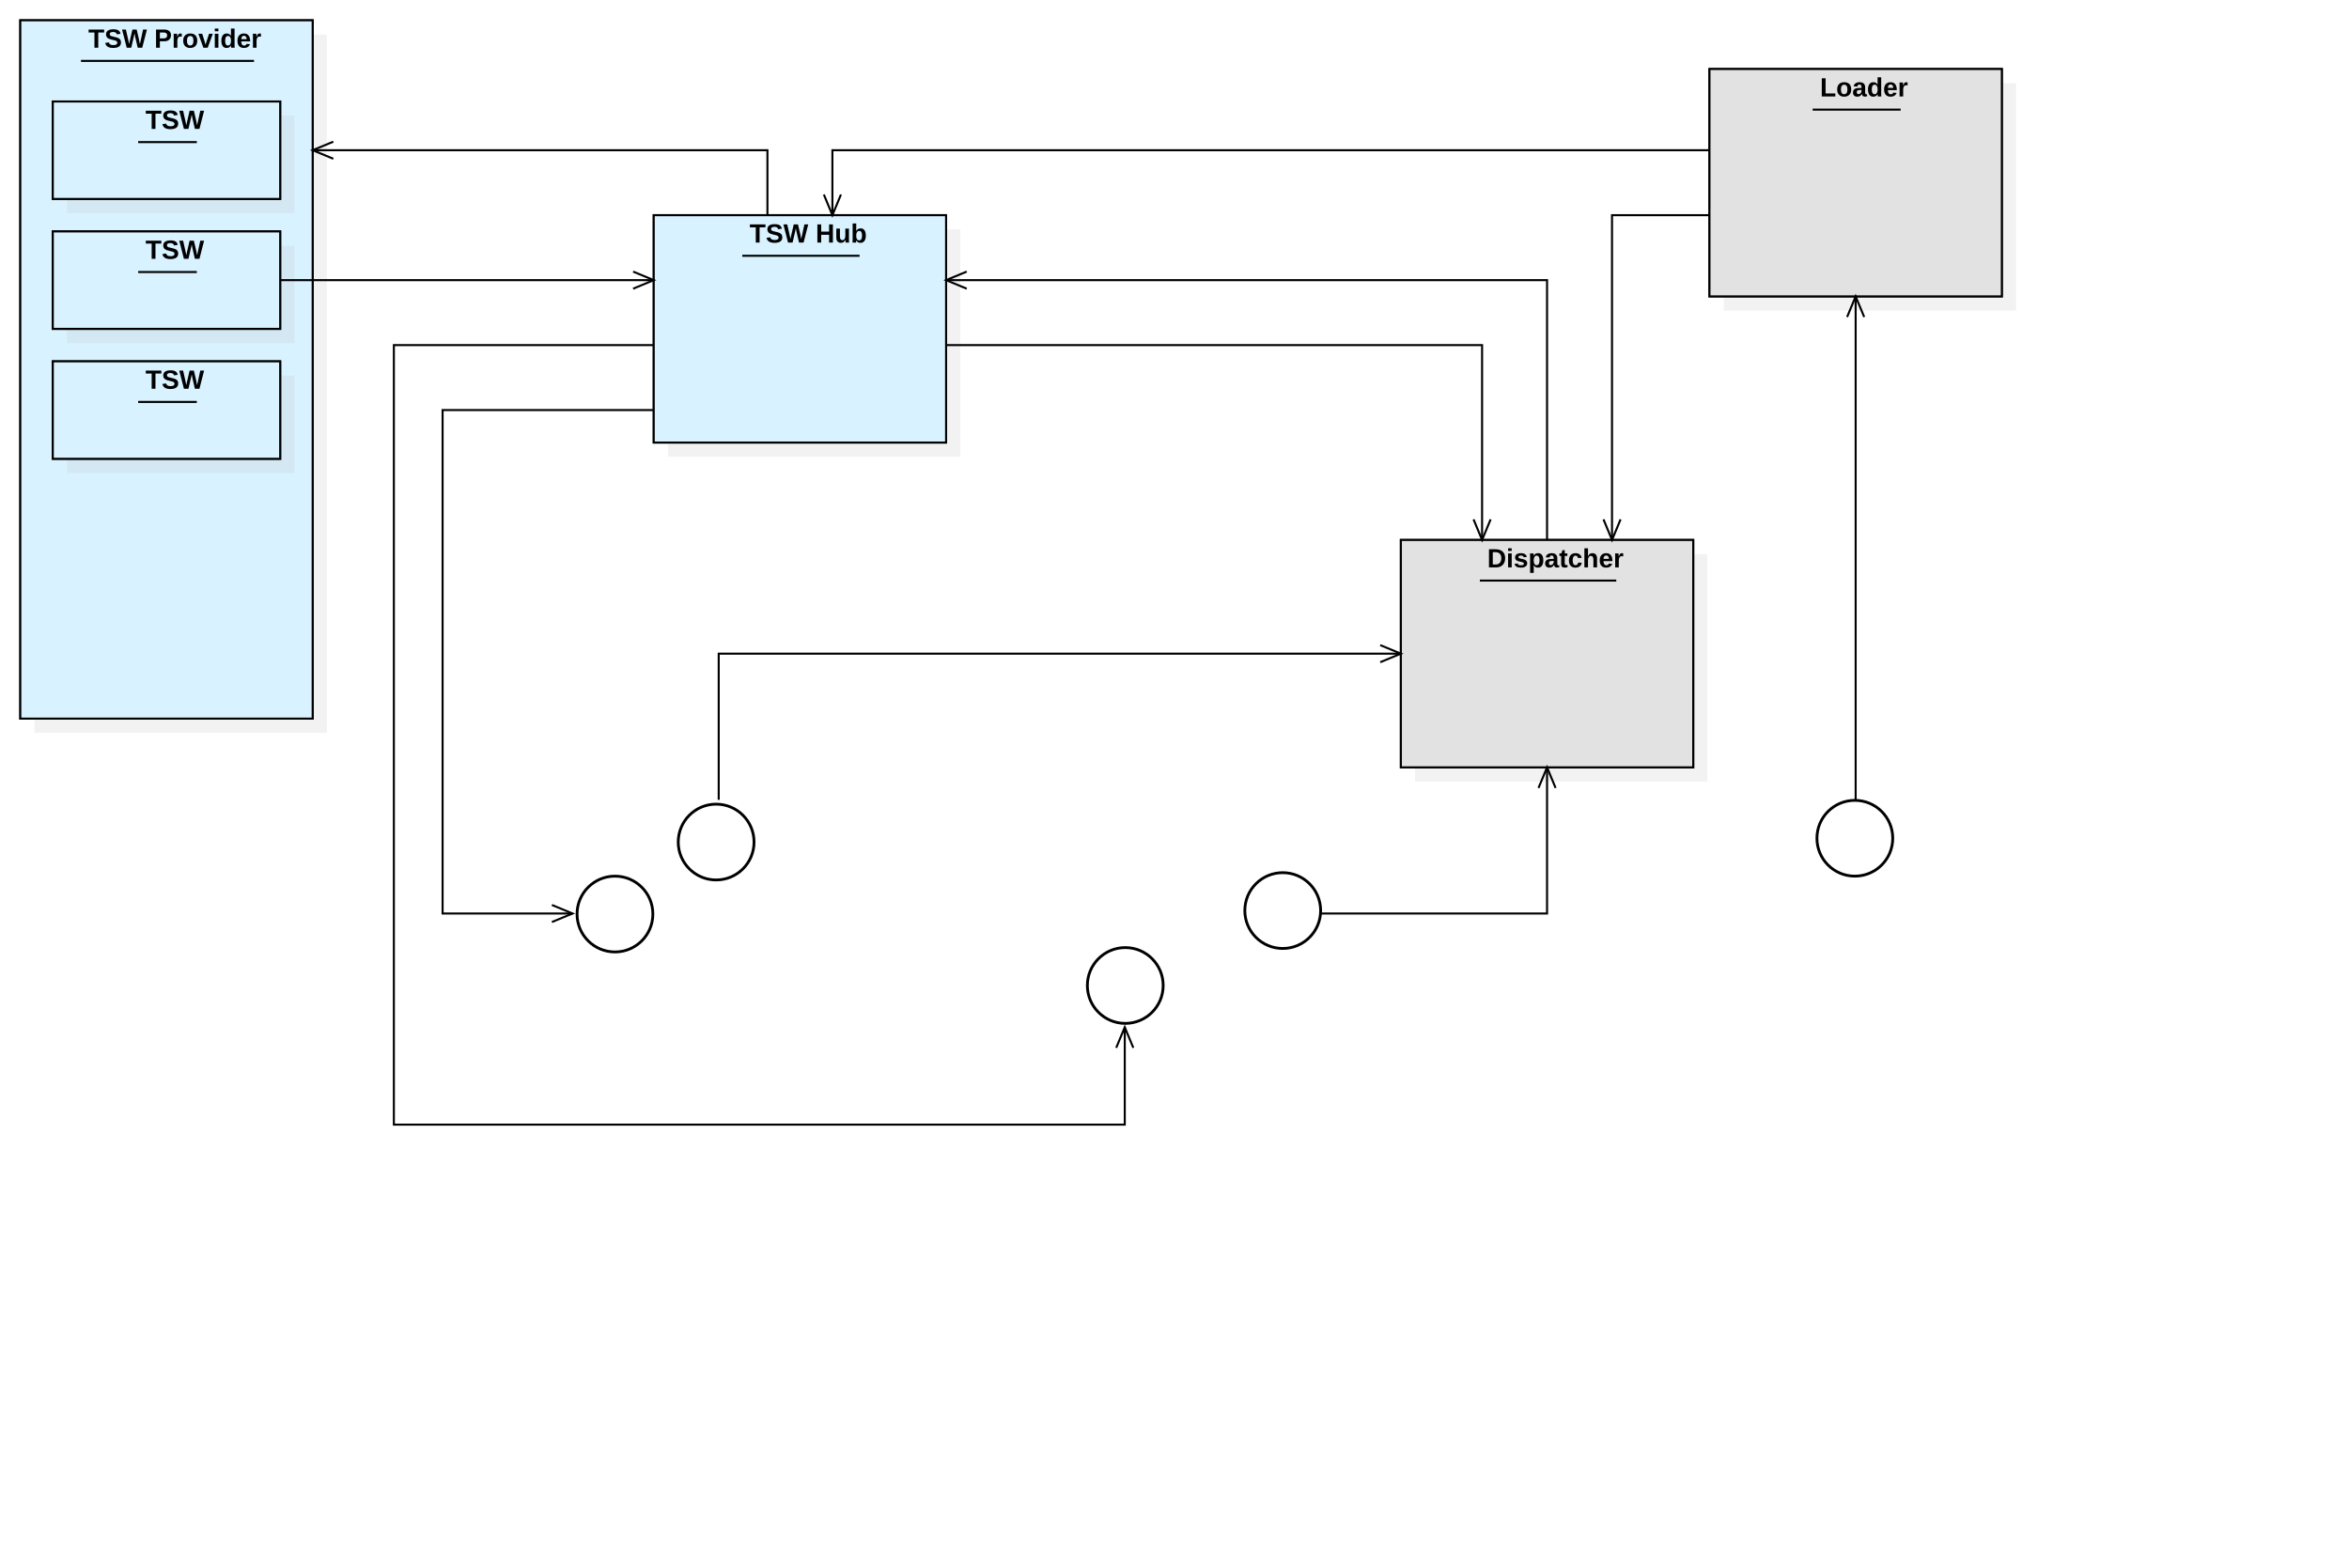
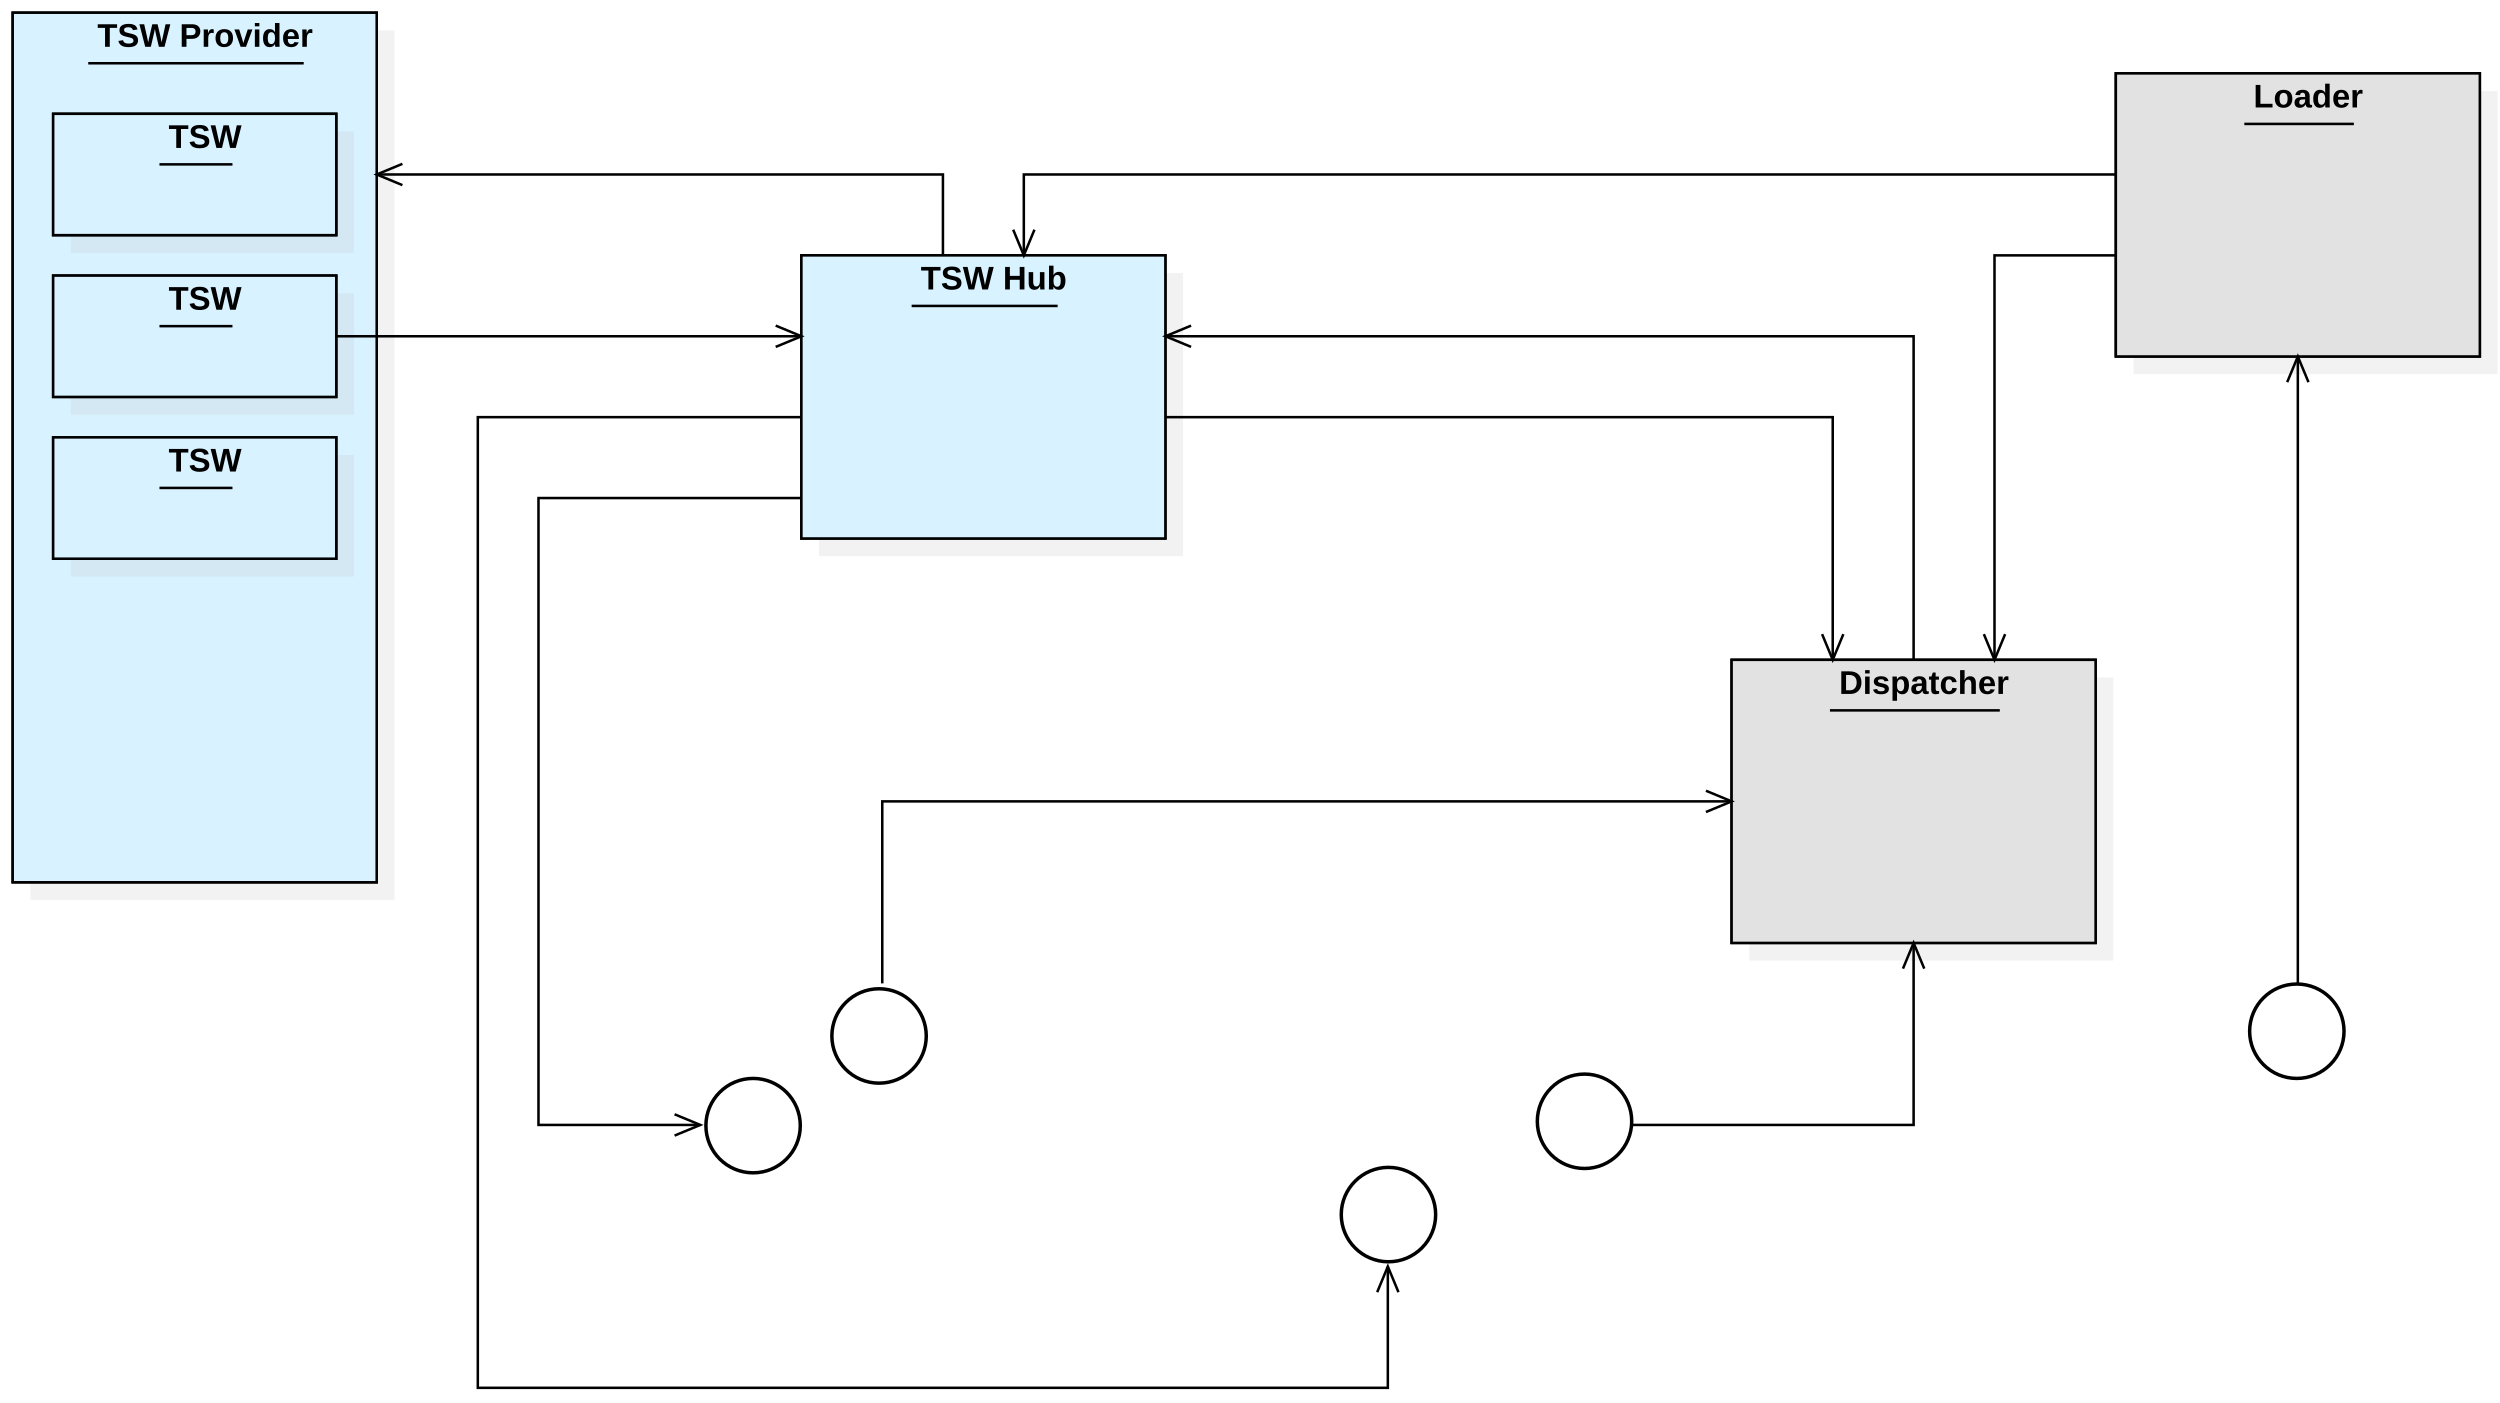
- <svg xmlns="http://www.w3.org/2000/svg" width="100%" height="100%" viewBox="0 0 1157 772" version="1.1" xml:space="preserve" style="fill-rule:evenodd;clip-rule:evenodd;stroke-miterlimit:10;">
-   <g>
-     <g transform="matrix(1,0,0,1,-86,-22)">
-       <rect x="415" y="135" width="144" height="112" style="fill:rgb(192,192,192);fill-opacity:0.2;" />
-     </g>
-     <g transform="matrix(1,0,0,1,-86,-22)">
-       <rect x="408" y="128" width="144" height="112" style="fill:rgb(216,242,255);" />
-     </g>
-     <g>
-       <rect x="322" y="106" width="144" height="112" style="fill:none;fill-rule:nonzero;stroke:black;stroke-width:1px;" />
-     </g>
-     <g transform="matrix(1,0,0,1,-86,-22)">
-       <rect x="408" y="128" width="144" height="112" style="fill:rgb(216,242,255);" />
-     </g>
-     <g>
-       <rect x="322" y="106" width="144" height="112" style="fill:none;fill-rule:nonzero;stroke:black;stroke-width:1px;" />
-     </g>
-     <g>
-       <g>
-         <g transform="matrix(1,0,0,1,394.5,119.5)">
-           <text x="-28.882px" y="0px" style="font-family:'Arial-BoldMT', 'Arial', sans-serif;font-weight:700;font-size:13px;">
+ <svg xmlns="http://www.w3.org/2000/svg" width="100%" height="100%" viewBox="0 0 989 555" version="1.1" xml:space="preserve" style="fill-rule:evenodd;clip-rule:evenodd;stroke-miterlimit:10;">
+   <g transform="matrix(1,0,0,1,-90.9751,-26.9751)">
+     <rect x="415" y="135" width="144" height="112" style="fill:rgb(192,192,192);fill-opacity:0.2;" />
+   </g>
+   <g transform="matrix(1,0,0,1,-90.9751,-26.9751)">
+     <rect x="408" y="128" width="144" height="112" style="fill:rgb(216,242,255);" />
+   </g>
+   <g transform="matrix(1,0,0,1,-4.97506,-4.97506)">
+     <rect x="322" y="106" width="144" height="112" style="fill:none;fill-rule:nonzero;stroke:black;stroke-width:1px;" />
+   </g>
+   <g transform="matrix(1,0,0,1,-90.9751,-26.9751)">
+     <rect x="408" y="128" width="144" height="112" style="fill:rgb(216,242,255);" />
+   </g>
+   <g transform="matrix(1,0,0,1,-4.97506,-4.97506)">
+     <rect x="322" y="106" width="144" height="112" style="fill:none;fill-rule:nonzero;stroke:black;stroke-width:1px;" />
+   </g>
+   <g transform="matrix(1,0,0,1,-4.97506,-4.97506)">
+     <g>
+       <g transform="matrix(1,0,0,1,394.5,119.5)">
+         <text x="-28.882px" y="0px" style="font-family:'Arial-BoldMT', 'Arial', sans-serif;font-weight:700;font-size:13px;">
TSW Hub</text>
-         </g>
-         <path d="M423.382,126L365.618,126" style="fill:none;fill-rule:nonzero;stroke:black;stroke-width:1px;" />
-       </g>
-     </g>
-     <g transform="matrix(1,0,0,1,-86,-22)">
-       <rect x="783" y="295" width="144" height="112" style="fill:rgb(192,192,192);fill-opacity:0.2;" />
-     </g>
-     <g transform="matrix(1,0,0,1,-86,-22)">
-       <rect x="776" y="288" width="144" height="112" style="fill:rgb(226,226,226);" />
-     </g>
-     <g>
-       <rect x="690" y="266" width="144" height="112" style="fill:none;fill-rule:nonzero;stroke:black;stroke-width:1px;" />
-     </g>
-     <g transform="matrix(1,0,0,1,-86,-22)">
-       <rect x="776" y="288" width="144" height="112" style="fill:rgb(226,226,226);" />
-     </g>
-     <g>
-       <rect x="690" y="266" width="144" height="112" style="fill:none;fill-rule:nonzero;stroke:black;stroke-width:1px;" />
-     </g>
-     <g>
-       <g>
-         <g transform="matrix(1,0,0,1,762.5,279.5)">
-           <text x="-33.595px" y="0px" style="font-family:'Arial-BoldMT', 'Arial', sans-serif;font-weight:700;font-size:13px;">
+       </g>
+       <path d="M423.382,126L365.618,126" style="fill:none;fill-rule:nonzero;stroke:black;stroke-width:1px;" />
+     </g>
+   </g>
+   <g transform="matrix(1,0,0,1,-90.9751,-26.9751)">
+     <rect x="783" y="295" width="144" height="112" style="fill:rgb(192,192,192);fill-opacity:0.2;" />
+   </g>
+   <g transform="matrix(1,0,0,1,-90.9751,-26.9751)">
+     <rect x="776" y="288" width="144" height="112" style="fill:rgb(226,226,226);" />
+   </g>
+   <g transform="matrix(1,0,0,1,-4.97506,-4.97506)">
+     <rect x="690" y="266" width="144" height="112" style="fill:none;fill-rule:nonzero;stroke:black;stroke-width:1px;" />
+   </g>
+   <g transform="matrix(1,0,0,1,-90.9751,-26.9751)">
+     <rect x="776" y="288" width="144" height="112" style="fill:rgb(226,226,226);" />
+   </g>
+   <g transform="matrix(1,0,0,1,-4.97506,-4.97506)">
+     <rect x="690" y="266" width="144" height="112" style="fill:none;fill-rule:nonzero;stroke:black;stroke-width:1px;" />
+   </g>
+   <g transform="matrix(1,0,0,1,-4.97506,-4.97506)">
+     <g>
+       <g transform="matrix(1,0,0,1,762.5,279.5)">
+         <text x="-33.595px" y="0px" style="font-family:'Arial-BoldMT', 'Arial', sans-serif;font-weight:700;font-size:13px;">
Dispatcher</text>
-         </g>
-         <path d="M796.095,286L728.905,286" style="fill:none;fill-rule:nonzero;stroke:black;stroke-width:1px;" />
-       </g>
-     </g>
-     <g transform="matrix(1,0,0,1,-86,-22)">
-       <rect x="103" y="39" width="144" height="344" style="fill:rgb(192,192,192);fill-opacity:0.2;" />
-     </g>
-     <g transform="matrix(1,0,0,1,-86,-22)">
-       <rect x="96" y="32" width="144" height="344" style="fill:rgb(216,242,255);" />
-     </g>
-     <g>
-       <rect x="10" y="10" width="144" height="344" style="fill:none;fill-rule:nonzero;stroke:black;stroke-width:1px;" />
-     </g>
-     <g transform="matrix(1,0,0,1,-86,-22)">
-       <rect x="96" y="32" width="144" height="344" style="fill:rgb(216,242,255);" />
-     </g>
-     <g>
-       <rect x="10" y="10" width="144" height="344" style="fill:none;fill-rule:nonzero;stroke:black;stroke-width:1px;" />
-     </g>
-     <g>
-       <g>
-         <g transform="matrix(1,0,0,1,82.5,23.5)">
-           <text x="-42.618px" y="0px" style="font-family:'Arial-BoldMT', 'Arial', sans-serif;font-weight:700;font-size:13px;">
+       </g>
+       <path d="M796.095,286L728.905,286" style="fill:none;fill-rule:nonzero;stroke:black;stroke-width:1px;" />
+     </g>
+   </g>
+   <g transform="matrix(1,0,0,1,-90.9751,-26.9751)">
+     <rect x="103" y="39" width="144" height="344" style="fill:rgb(192,192,192);fill-opacity:0.2;" />
+   </g>
+   <g transform="matrix(1,0,0,1,-90.9751,-26.9751)">
+     <rect x="96" y="32" width="144" height="344" style="fill:rgb(216,242,255);" />
+   </g>
+   <g transform="matrix(1,0,0,1,-4.97506,-4.97506)">
+     <rect x="10" y="10" width="144" height="344" style="fill:none;fill-rule:nonzero;stroke:black;stroke-width:1px;" />
+   </g>
+   <g transform="matrix(1,0,0,1,-90.9751,-26.9751)">
+     <rect x="96" y="32" width="144" height="344" style="fill:rgb(216,242,255);" />
+   </g>
+   <g transform="matrix(1,0,0,1,-4.97506,-4.97506)">
+     <rect x="10" y="10" width="144" height="344" style="fill:none;fill-rule:nonzero;stroke:black;stroke-width:1px;" />
+   </g>
+   <g transform="matrix(1,0,0,1,-4.97506,-4.97506)">
+     <g>
+       <g transform="matrix(1,0,0,1,82.5,23.5)">
+         <text x="-42.618px" y="0px" style="font-family:'Arial-BoldMT', 'Arial', sans-serif;font-weight:700;font-size:13px;">
TSW Provider</text>
-         </g>
-         <path d="M125.118,30L39.882,30" style="fill:none;fill-rule:nonzero;stroke:black;stroke-width:1px;" />
-       </g>
-     </g>
-     <g>
-       <path d="M378,106L378,74L154,74" style="fill:none;fill-rule:nonzero;stroke:black;stroke-width:1px;" />
-     </g>
-     <g>
-       <path d="M164.163,69.79L154,74L164.163,78.21" style="fill:none;fill-rule:nonzero;stroke:black;stroke-width:1px;" />
-     </g>
-     <g>
-       <path d="M762,266L762,138L466,138" style="fill:none;fill-rule:nonzero;stroke:black;stroke-width:1px;" />
-     </g>
-     <g>
-       <path d="M476.163,133.79L466,138L476.163,142.21" style="fill:none;fill-rule:nonzero;stroke:black;stroke-width:1px;" />
-     </g>
-     <g>
-       <path d="M466,170L730,170L730,266" style="fill:none;fill-rule:nonzero;stroke:black;stroke-width:1px;" />
-     </g>
-     <g>
-       <path d="M725.79,255.837L730,266L734.21,255.837" style="fill:none;fill-rule:nonzero;stroke:black;stroke-width:1px;" />
-     </g>
-     <g>
-       <path d="M322,202L218,202L218,450L282,450" style="fill:none;fill-rule:nonzero;stroke:black;stroke-width:1px;" />
-     </g>
-     <g>
-       <path d="M271.837,454.21L282,450L271.837,445.79" style="fill:none;fill-rule:nonzero;stroke:black;stroke-width:1px;" />
-     </g>
-     <g>
-       <path d="M322,170L194,170L194,554L554,554L554,506" style="fill:none;fill-rule:nonzero;stroke:black;stroke-width:1px;" />
-     </g>
-     <g>
-       <path d="M558.21,516.163L554,506L549.79,516.163" style="fill:none;fill-rule:nonzero;stroke:black;stroke-width:1px;" />
-     </g>
-     <g>
-       <path d="M354,394L354,322L690,322" style="fill:none;fill-rule:nonzero;stroke:black;stroke-width:1px;" />
-     </g>
-     <g>
-       <path d="M679.837,326.21L690,322L679.837,317.79" style="fill:none;fill-rule:nonzero;stroke:black;stroke-width:1px;" />
-     </g>
-     <g>
-       <path d="M650,450L762,450L762,378" style="fill:none;fill-rule:nonzero;stroke:black;stroke-width:1px;" />
-     </g>
-     <g>
-       <path d="M766.21,388.163L762,378L757.79,388.163" style="fill:none;fill-rule:nonzero;stroke:black;stroke-width:1px;" />
-     </g>
-     <g transform="matrix(1,0,0,1,-86,-22)">
-       <rect x="119" y="79" width="112" height="48" style="fill:rgb(192,192,192);fill-opacity:0.2;" />
-     </g>
-     <g transform="matrix(1,0,0,1,-86,-22)">
-       <rect x="112" y="72" width="112" height="48" style="fill:rgb(216,242,255);" />
-     </g>
-     <g>
-       <rect x="26" y="50" width="112" height="48" style="fill:none;fill-rule:nonzero;stroke:black;stroke-width:1px;" />
-     </g>
-     <g transform="matrix(1,0,0,1,-86,-22)">
-       <rect x="112" y="72" width="112" height="48" style="fill:rgb(216,242,255);" />
-     </g>
-     <g>
-       <rect x="26" y="50" width="112" height="48" style="fill:none;fill-rule:nonzero;stroke:black;stroke-width:1px;" />
-     </g>
-     <g>
-       <g>
-         <g transform="matrix(1,0,0,1,82.5,63.5)">
-           <text x="-14.441px" y="0px" style="font-family:'Arial-BoldMT', 'Arial', sans-serif;font-weight:700;font-size:13px;">
+       </g>
+       <path d="M125.118,30L39.882,30" style="fill:none;fill-rule:nonzero;stroke:black;stroke-width:1px;" />
+     </g>
+   </g>
+   <g transform="matrix(1,0,0,1,-4.97506,-4.97506)">
+     <path d="M378,106L378,74L154,74" style="fill:none;fill-rule:nonzero;stroke:black;stroke-width:1px;" />
+   </g>
+   <g transform="matrix(1,0,0,1,-4.97506,-4.97506)">
+     <path d="M164.163,69.79L154,74L164.163,78.21" style="fill:none;fill-rule:nonzero;stroke:black;stroke-width:1px;" />
+   </g>
+   <g transform="matrix(1,0,0,1,-4.97506,-4.97506)">
+     <path d="M762,266L762,138L466,138" style="fill:none;fill-rule:nonzero;stroke:black;stroke-width:1px;" />
+   </g>
+   <g transform="matrix(1,0,0,1,-4.97506,-4.97506)">
+     <path d="M476.163,133.79L466,138L476.163,142.21" style="fill:none;fill-rule:nonzero;stroke:black;stroke-width:1px;" />
+   </g>
+   <g transform="matrix(1,0,0,1,-4.97506,-4.97506)">
+     <path d="M466,170L730,170L730,266" style="fill:none;fill-rule:nonzero;stroke:black;stroke-width:1px;" />
+   </g>
+   <g transform="matrix(1,0,0,1,-4.97506,-4.97506)">
+     <path d="M725.79,255.837L730,266L734.21,255.837" style="fill:none;fill-rule:nonzero;stroke:black;stroke-width:1px;" />
+   </g>
+   <g transform="matrix(1,0,0,1,-4.97506,-4.97506)">
+     <path d="M322,202L218,202L218,450L282,450" style="fill:none;fill-rule:nonzero;stroke:black;stroke-width:1px;" />
+   </g>
+   <g transform="matrix(1,0,0,1,-4.97506,-4.97506)">
+     <path d="M271.837,454.21L282,450L271.837,445.79" style="fill:none;fill-rule:nonzero;stroke:black;stroke-width:1px;" />
+   </g>
+   <g transform="matrix(1,0,0,1,-4.97506,-4.97506)">
+     <path d="M322,170L194,170L194,554L554,554L554,506" style="fill:none;fill-rule:nonzero;stroke:black;stroke-width:1px;" />
+   </g>
+   <g transform="matrix(1,0,0,1,-4.97506,-4.97506)">
+     <path d="M558.21,516.163L554,506L549.79,516.163" style="fill:none;fill-rule:nonzero;stroke:black;stroke-width:1px;" />
+   </g>
+   <g transform="matrix(1,0,0,1,-4.97506,-4.97506)">
+     <path d="M354,394L354,322L690,322" style="fill:none;fill-rule:nonzero;stroke:black;stroke-width:1px;" />
+   </g>
+   <g transform="matrix(1,0,0,1,-4.97506,-4.97506)">
+     <path d="M679.837,326.21L690,322L679.837,317.79" style="fill:none;fill-rule:nonzero;stroke:black;stroke-width:1px;" />
+   </g>
+   <g transform="matrix(1,0,0,1,-4.97506,-4.97506)">
+     <path d="M650,450L762,450L762,378" style="fill:none;fill-rule:nonzero;stroke:black;stroke-width:1px;" />
+   </g>
+   <g transform="matrix(1,0,0,1,-4.97506,-4.97506)">
+     <path d="M766.21,388.163L762,378L757.79,388.163" style="fill:none;fill-rule:nonzero;stroke:black;stroke-width:1px;" />
+   </g>
+   <g transform="matrix(1,0,0,1,-90.9751,-26.9751)">
+     <rect x="119" y="79" width="112" height="48" style="fill:rgb(192,192,192);fill-opacity:0.2;" />
+   </g>
+   <g transform="matrix(1,0,0,1,-90.9751,-26.9751)">
+     <rect x="112" y="72" width="112" height="48" style="fill:rgb(216,242,255);" />
+   </g>
+   <g transform="matrix(1,0,0,1,-4.97506,-4.97506)">
+     <rect x="26" y="50" width="112" height="48" style="fill:none;fill-rule:nonzero;stroke:black;stroke-width:1px;" />
+   </g>
+   <g transform="matrix(1,0,0,1,-90.9751,-26.9751)">
+     <rect x="112" y="72" width="112" height="48" style="fill:rgb(216,242,255);" />
+   </g>
+   <g transform="matrix(1,0,0,1,-4.97506,-4.97506)">
+     <rect x="26" y="50" width="112" height="48" style="fill:none;fill-rule:nonzero;stroke:black;stroke-width:1px;" />
+   </g>
+   <g transform="matrix(1,0,0,1,-4.97506,-4.97506)">
+     <g>
+       <g transform="matrix(1,0,0,1,82.5,63.5)">
+         <text x="-14.441px" y="0px" style="font-family:'Arial-BoldMT', 'Arial', sans-serif;font-weight:700;font-size:13px;">
TSW</text>
-         </g>
-         <path d="M96.941,70L68.059,70" style="fill:none;fill-rule:nonzero;stroke:black;stroke-width:1px;" />
-       </g>
-     </g>
-     <g transform="matrix(1,0,0,1,-86,-22)">
-       <rect x="119" y="143" width="112" height="48" style="fill:rgb(192,192,192);fill-opacity:0.2;" />
-     </g>
-     <g transform="matrix(1,0,0,1,-86,-22)">
-       <rect x="112" y="136" width="112" height="48" style="fill:rgb(216,242,255);" />
-     </g>
-     <g>
-       <rect x="26" y="114" width="112" height="48" style="fill:none;fill-rule:nonzero;stroke:black;stroke-width:1px;" />
-     </g>
-     <g transform="matrix(1,0,0,1,-86,-22)">
-       <rect x="112" y="136" width="112" height="48" style="fill:rgb(216,242,255);" />
-     </g>
-     <g>
-       <rect x="26" y="114" width="112" height="48" style="fill:none;fill-rule:nonzero;stroke:black;stroke-width:1px;" />
-     </g>
-     <g>
-       <g>
-         <g transform="matrix(1,0,0,1,82.5,127.5)">
-           <text x="-14.441px" y="0px" style="font-family:'Arial-BoldMT', 'Arial', sans-serif;font-weight:700;font-size:13px;">
+       </g>
+       <path d="M96.941,70L68.059,70" style="fill:none;fill-rule:nonzero;stroke:black;stroke-width:1px;" />
+     </g>
+   </g>
+   <g transform="matrix(1,0,0,1,-90.9751,-26.9751)">
+     <rect x="119" y="143" width="112" height="48" style="fill:rgb(192,192,192);fill-opacity:0.2;" />
+   </g>
+   <g transform="matrix(1,0,0,1,-90.9751,-26.9751)">
+     <rect x="112" y="136" width="112" height="48" style="fill:rgb(216,242,255);" />
+   </g>
+   <g transform="matrix(1,0,0,1,-4.97506,-4.97506)">
+     <rect x="26" y="114" width="112" height="48" style="fill:none;fill-rule:nonzero;stroke:black;stroke-width:1px;" />
+   </g>
+   <g transform="matrix(1,0,0,1,-90.9751,-26.9751)">
+     <rect x="112" y="136" width="112" height="48" style="fill:rgb(216,242,255);" />
+   </g>
+   <g transform="matrix(1,0,0,1,-4.97506,-4.97506)">
+     <rect x="26" y="114" width="112" height="48" style="fill:none;fill-rule:nonzero;stroke:black;stroke-width:1px;" />
+   </g>
+   <g transform="matrix(1,0,0,1,-4.97506,-4.97506)">
+     <g>
+       <g transform="matrix(1,0,0,1,82.5,127.5)">
+         <text x="-14.441px" y="0px" style="font-family:'Arial-BoldMT', 'Arial', sans-serif;font-weight:700;font-size:13px;">
TSW</text>
-         </g>
-         <path d="M96.941,134L68.059,134" style="fill:none;fill-rule:nonzero;stroke:black;stroke-width:1px;" />
-       </g>
-     </g>
-     <g transform="matrix(1,0,0,1,-86,-22)">
-       <rect x="119" y="207" width="112" height="48" style="fill:rgb(192,192,192);fill-opacity:0.2;" />
-     </g>
-     <g transform="matrix(1,0,0,1,-86,-22)">
-       <rect x="112" y="200" width="112" height="48" style="fill:rgb(216,242,255);" />
-     </g>
-     <g>
-       <rect x="26" y="178" width="112" height="48" style="fill:none;fill-rule:nonzero;stroke:black;stroke-width:1px;" />
-     </g>
-     <g transform="matrix(1,0,0,1,-86,-22)">
-       <rect x="112" y="200" width="112" height="48" style="fill:rgb(216,242,255);" />
-     </g>
-     <g>
-       <rect x="26" y="178" width="112" height="48" style="fill:none;fill-rule:nonzero;stroke:black;stroke-width:1px;" />
-     </g>
-     <g>
-       <g>
-         <g transform="matrix(1,0,0,1,82.5,191.5)">
-           <text x="-14.441px" y="0px" style="font-family:'Arial-BoldMT', 'Arial', sans-serif;font-weight:700;font-size:13px;">
+       </g>
+       <path d="M96.941,134L68.059,134" style="fill:none;fill-rule:nonzero;stroke:black;stroke-width:1px;" />
+     </g>
+   </g>
+   <g transform="matrix(1,0,0,1,-90.9751,-26.9751)">
+     <rect x="119" y="207" width="112" height="48" style="fill:rgb(192,192,192);fill-opacity:0.2;" />
+   </g>
+   <g transform="matrix(1,0,0,1,-90.9751,-26.9751)">
+     <rect x="112" y="200" width="112" height="48" style="fill:rgb(216,242,255);" />
+   </g>
+   <g transform="matrix(1,0,0,1,-4.97506,-4.97506)">
+     <rect x="26" y="178" width="112" height="48" style="fill:none;fill-rule:nonzero;stroke:black;stroke-width:1px;" />
+   </g>
+   <g transform="matrix(1,0,0,1,-90.9751,-26.9751)">
+     <rect x="112" y="200" width="112" height="48" style="fill:rgb(216,242,255);" />
+   </g>
+   <g transform="matrix(1,0,0,1,-4.97506,-4.97506)">
+     <rect x="26" y="178" width="112" height="48" style="fill:none;fill-rule:nonzero;stroke:black;stroke-width:1px;" />
+   </g>
+   <g transform="matrix(1,0,0,1,-4.97506,-4.97506)">
+     <g>
+       <g transform="matrix(1,0,0,1,82.5,191.5)">
+         <text x="-14.441px" y="0px" style="font-family:'Arial-BoldMT', 'Arial', sans-serif;font-weight:700;font-size:13px;">
TSW</text>
-         </g>
-         <path d="M96.941,198L68.059,198" style="fill:none;fill-rule:nonzero;stroke:black;stroke-width:1px;" />
-       </g>
-     </g>
-     <g>
-       <path d="M138,138L322,138" style="fill:none;fill-rule:nonzero;stroke:black;stroke-width:1px;" />
-     </g>
-     <g>
-       <path d="M311.837,142.21L322,138L311.837,133.79" style="fill:none;fill-rule:nonzero;stroke:black;stroke-width:1px;" />
-     </g>
-     <g transform="matrix(1,0,0,1,-86,-22)">
-       <rect x="935" y="63" width="144" height="112" style="fill:rgb(192,192,192);fill-opacity:0.2;" />
-     </g>
-     <g transform="matrix(1,0,0,1,-86,-22)">
-       <rect x="928" y="56" width="144" height="112" style="fill:rgb(226,226,226);" />
-     </g>
-     <g>
-       <rect x="842" y="34" width="144" height="112" style="fill:none;fill-rule:nonzero;stroke:black;stroke-width:1px;" />
-     </g>
-     <g transform="matrix(1,0,0,1,-86,-22)">
-       <rect x="928" y="56" width="144" height="112" style="fill:rgb(226,226,226);" />
-     </g>
-     <g>
-       <rect x="842" y="34" width="144" height="112" style="fill:none;fill-rule:nonzero;stroke:black;stroke-width:1px;" />
-     </g>
-     <g>
-       <g>
-         <g transform="matrix(1,0,0,1,914.5,47.5)">
-           <text x="-21.671px" y="0px" style="font-family:'Arial-BoldMT', 'Arial', sans-serif;font-weight:700;font-size:13px;">
+       </g>
+       <path d="M96.941,198L68.059,198" style="fill:none;fill-rule:nonzero;stroke:black;stroke-width:1px;" />
+     </g>
+   </g>
+   <g transform="matrix(1,0,0,1,-4.97506,-4.97506)">
+     <path d="M138,138L322,138" style="fill:none;fill-rule:nonzero;stroke:black;stroke-width:1px;" />
+   </g>
+   <g transform="matrix(1,0,0,1,-4.97506,-4.97506)">
+     <path d="M311.837,142.21L322,138L311.837,133.79" style="fill:none;fill-rule:nonzero;stroke:black;stroke-width:1px;" />
+   </g>
+   <g transform="matrix(1,0,0,1,-90.9751,-26.9751)">
+     <rect x="935" y="63" width="144" height="112" style="fill:rgb(192,192,192);fill-opacity:0.2;" />
+   </g>
+   <g transform="matrix(1,0,0,1,-90.9751,-26.9751)">
+     <rect x="928" y="56" width="144" height="112" style="fill:rgb(226,226,226);" />
+   </g>
+   <g transform="matrix(1,0,0,1,-4.97506,-4.97506)">
+     <rect x="842" y="34" width="144" height="112" style="fill:none;fill-rule:nonzero;stroke:black;stroke-width:1px;" />
+   </g>
+   <g transform="matrix(1,0,0,1,-90.9751,-26.9751)">
+     <rect x="928" y="56" width="144" height="112" style="fill:rgb(226,226,226);" />
+   </g>
+   <g transform="matrix(1,0,0,1,-4.97506,-4.97506)">
+     <rect x="842" y="34" width="144" height="112" style="fill:none;fill-rule:nonzero;stroke:black;stroke-width:1px;" />
+   </g>
+   <g transform="matrix(1,0,0,1,-4.97506,-4.97506)">
+     <g>
+       <g transform="matrix(1,0,0,1,914.5,47.5)">
+         <text x="-21.671px" y="0px" style="font-family:'Arial-BoldMT', 'Arial', sans-serif;font-weight:700;font-size:13px;">
Loader</text>
-         </g>
-         <path d="M936.171,54L892.829,54" style="fill:none;fill-rule:nonzero;stroke:black;stroke-width:1px;" />
-       </g>
-     </g>
-     <g>
-       <path d="M842,74L410,74L410,106" style="fill:none;fill-rule:nonzero;stroke:black;stroke-width:1px;" />
-     </g>
-     <g>
-       <path d="M405.79,95.837L410,106L414.21,95.837" style="fill:none;fill-rule:nonzero;stroke:black;stroke-width:1px;" />
-     </g>
-     <g>
-       <path d="M842,106L794,106L794,266" style="fill:none;fill-rule:nonzero;stroke:black;stroke-width:1px;" />
-     </g>
-     <g>
-       <path d="M789.79,255.837L794,266L798.21,255.837" style="fill:none;fill-rule:nonzero;stroke:black;stroke-width:1px;" />
-     </g>
-     <g>
-       <path d="M914,394L914,146" style="fill:none;fill-rule:nonzero;stroke:black;stroke-width:1px;" />
-     </g>
-     <g>
-       <path d="M918.21,156.163L914,146L909.79,156.163" style="fill:none;fill-rule:nonzero;stroke:black;stroke-width:1px;" />
-     </g>
-   </g>
-   <g id="Ebene1">
-     <g transform="matrix(0.759124,0,0,0.759124,42.6278,107.233)">
-       <circle cx="342.86" cy="451.889" r="24.596" style="fill:none;stroke:black;stroke-width:1.82px;stroke-linecap:round;stroke-linejoin:round;stroke-miterlimit:1.5;" />
-     </g>
-     <g transform="matrix(0.759124,0,0,0.759124,92.4613,71.7627)">
-       <circle cx="342.86" cy="451.889" r="24.596" style="fill:none;stroke:black;stroke-width:1.82px;stroke-linecap:round;stroke-linejoin:round;stroke-miterlimit:1.5;" />
-     </g>
-     <g transform="matrix(0.759124,0,0,0.759124,293.977,142.422)">
-       <circle cx="342.86" cy="451.889" r="24.596" style="fill:none;stroke:black;stroke-width:1.82px;stroke-linecap:round;stroke-linejoin:round;stroke-miterlimit:1.5;" />
-     </g>
-     <g transform="matrix(0.759124,0,0,0.759124,371.536,105.515)">
-       <circle cx="342.86" cy="451.889" r="24.596" style="fill:none;stroke:black;stroke-width:1.82px;stroke-linecap:round;stroke-linejoin:round;stroke-miterlimit:1.5;" />
-     </g>
-     <g transform="matrix(0.759124,0,0,0.759124,653.328,69.8902)">
-       <circle cx="342.86" cy="451.889" r="24.596" style="fill:none;stroke:black;stroke-width:1.82px;stroke-linecap:round;stroke-linejoin:round;stroke-miterlimit:1.5;" />
-     </g>
+       </g>
+       <path d="M936.171,54L892.829,54" style="fill:none;fill-rule:nonzero;stroke:black;stroke-width:1px;" />
+     </g>
+   </g>
+   <g transform="matrix(1,0,0,1,-4.97506,-4.97506)">
+     <path d="M842,74L410,74L410,106" style="fill:none;fill-rule:nonzero;stroke:black;stroke-width:1px;" />
+   </g>
+   <g transform="matrix(1,0,0,1,-4.97506,-4.97506)">
+     <path d="M405.79,95.837L410,106L414.21,95.837" style="fill:none;fill-rule:nonzero;stroke:black;stroke-width:1px;" />
+   </g>
+   <g transform="matrix(1,0,0,1,-4.97506,-4.97506)">
+     <path d="M842,106L794,106L794,266" style="fill:none;fill-rule:nonzero;stroke:black;stroke-width:1px;" />
+   </g>
+   <g transform="matrix(1,0,0,1,-4.97506,-4.97506)">
+     <path d="M789.79,255.837L794,266L798.21,255.837" style="fill:none;fill-rule:nonzero;stroke:black;stroke-width:1px;" />
+   </g>
+   <g transform="matrix(1,0,0,1,-4.97506,-4.97506)">
+     <path d="M914,394L914,146" style="fill:none;fill-rule:nonzero;stroke:black;stroke-width:1px;" />
+   </g>
+   <g transform="matrix(1,0,0,1,-4.97506,-4.97506)">
+     <path d="M918.21,156.163L914,146L909.79,156.163" style="fill:none;fill-rule:nonzero;stroke:black;stroke-width:1px;" />
+   </g>
+   <g transform="matrix(0.759124,0,0,0.759124,37.6527,102.258)">
+     <circle cx="342.86" cy="451.889" r="24.596" style="fill:none;stroke:black;stroke-width:1.82px;stroke-linecap:round;stroke-linejoin:round;stroke-miterlimit:1.5;" />
+   </g>
+   <g transform="matrix(0.759124,0,0,0.759124,87.4862,66.7876)">
+     <circle cx="342.86" cy="451.889" r="24.596" style="fill:none;stroke:black;stroke-width:1.82px;stroke-linecap:round;stroke-linejoin:round;stroke-miterlimit:1.5;" />
+   </g>
+   <g transform="matrix(0.759124,0,0,0.759124,289.002,137.447)">
+     <circle cx="342.86" cy="451.889" r="24.596" style="fill:none;stroke:black;stroke-width:1.82px;stroke-linecap:round;stroke-linejoin:round;stroke-miterlimit:1.5;" />
+   </g>
+   <g transform="matrix(0.759124,0,0,0.759124,366.561,100.54)">
+     <circle cx="342.86" cy="451.889" r="24.596" style="fill:none;stroke:black;stroke-width:1.82px;stroke-linecap:round;stroke-linejoin:round;stroke-miterlimit:1.5;" />
+   </g>
+   <g transform="matrix(0.759124,0,0,0.759124,648.353,64.9151)">
+     <circle cx="342.86" cy="451.889" r="24.596" style="fill:none;stroke:black;stroke-width:1.82px;stroke-linecap:round;stroke-linejoin:round;stroke-miterlimit:1.5;" />
  </g>
</svg>
